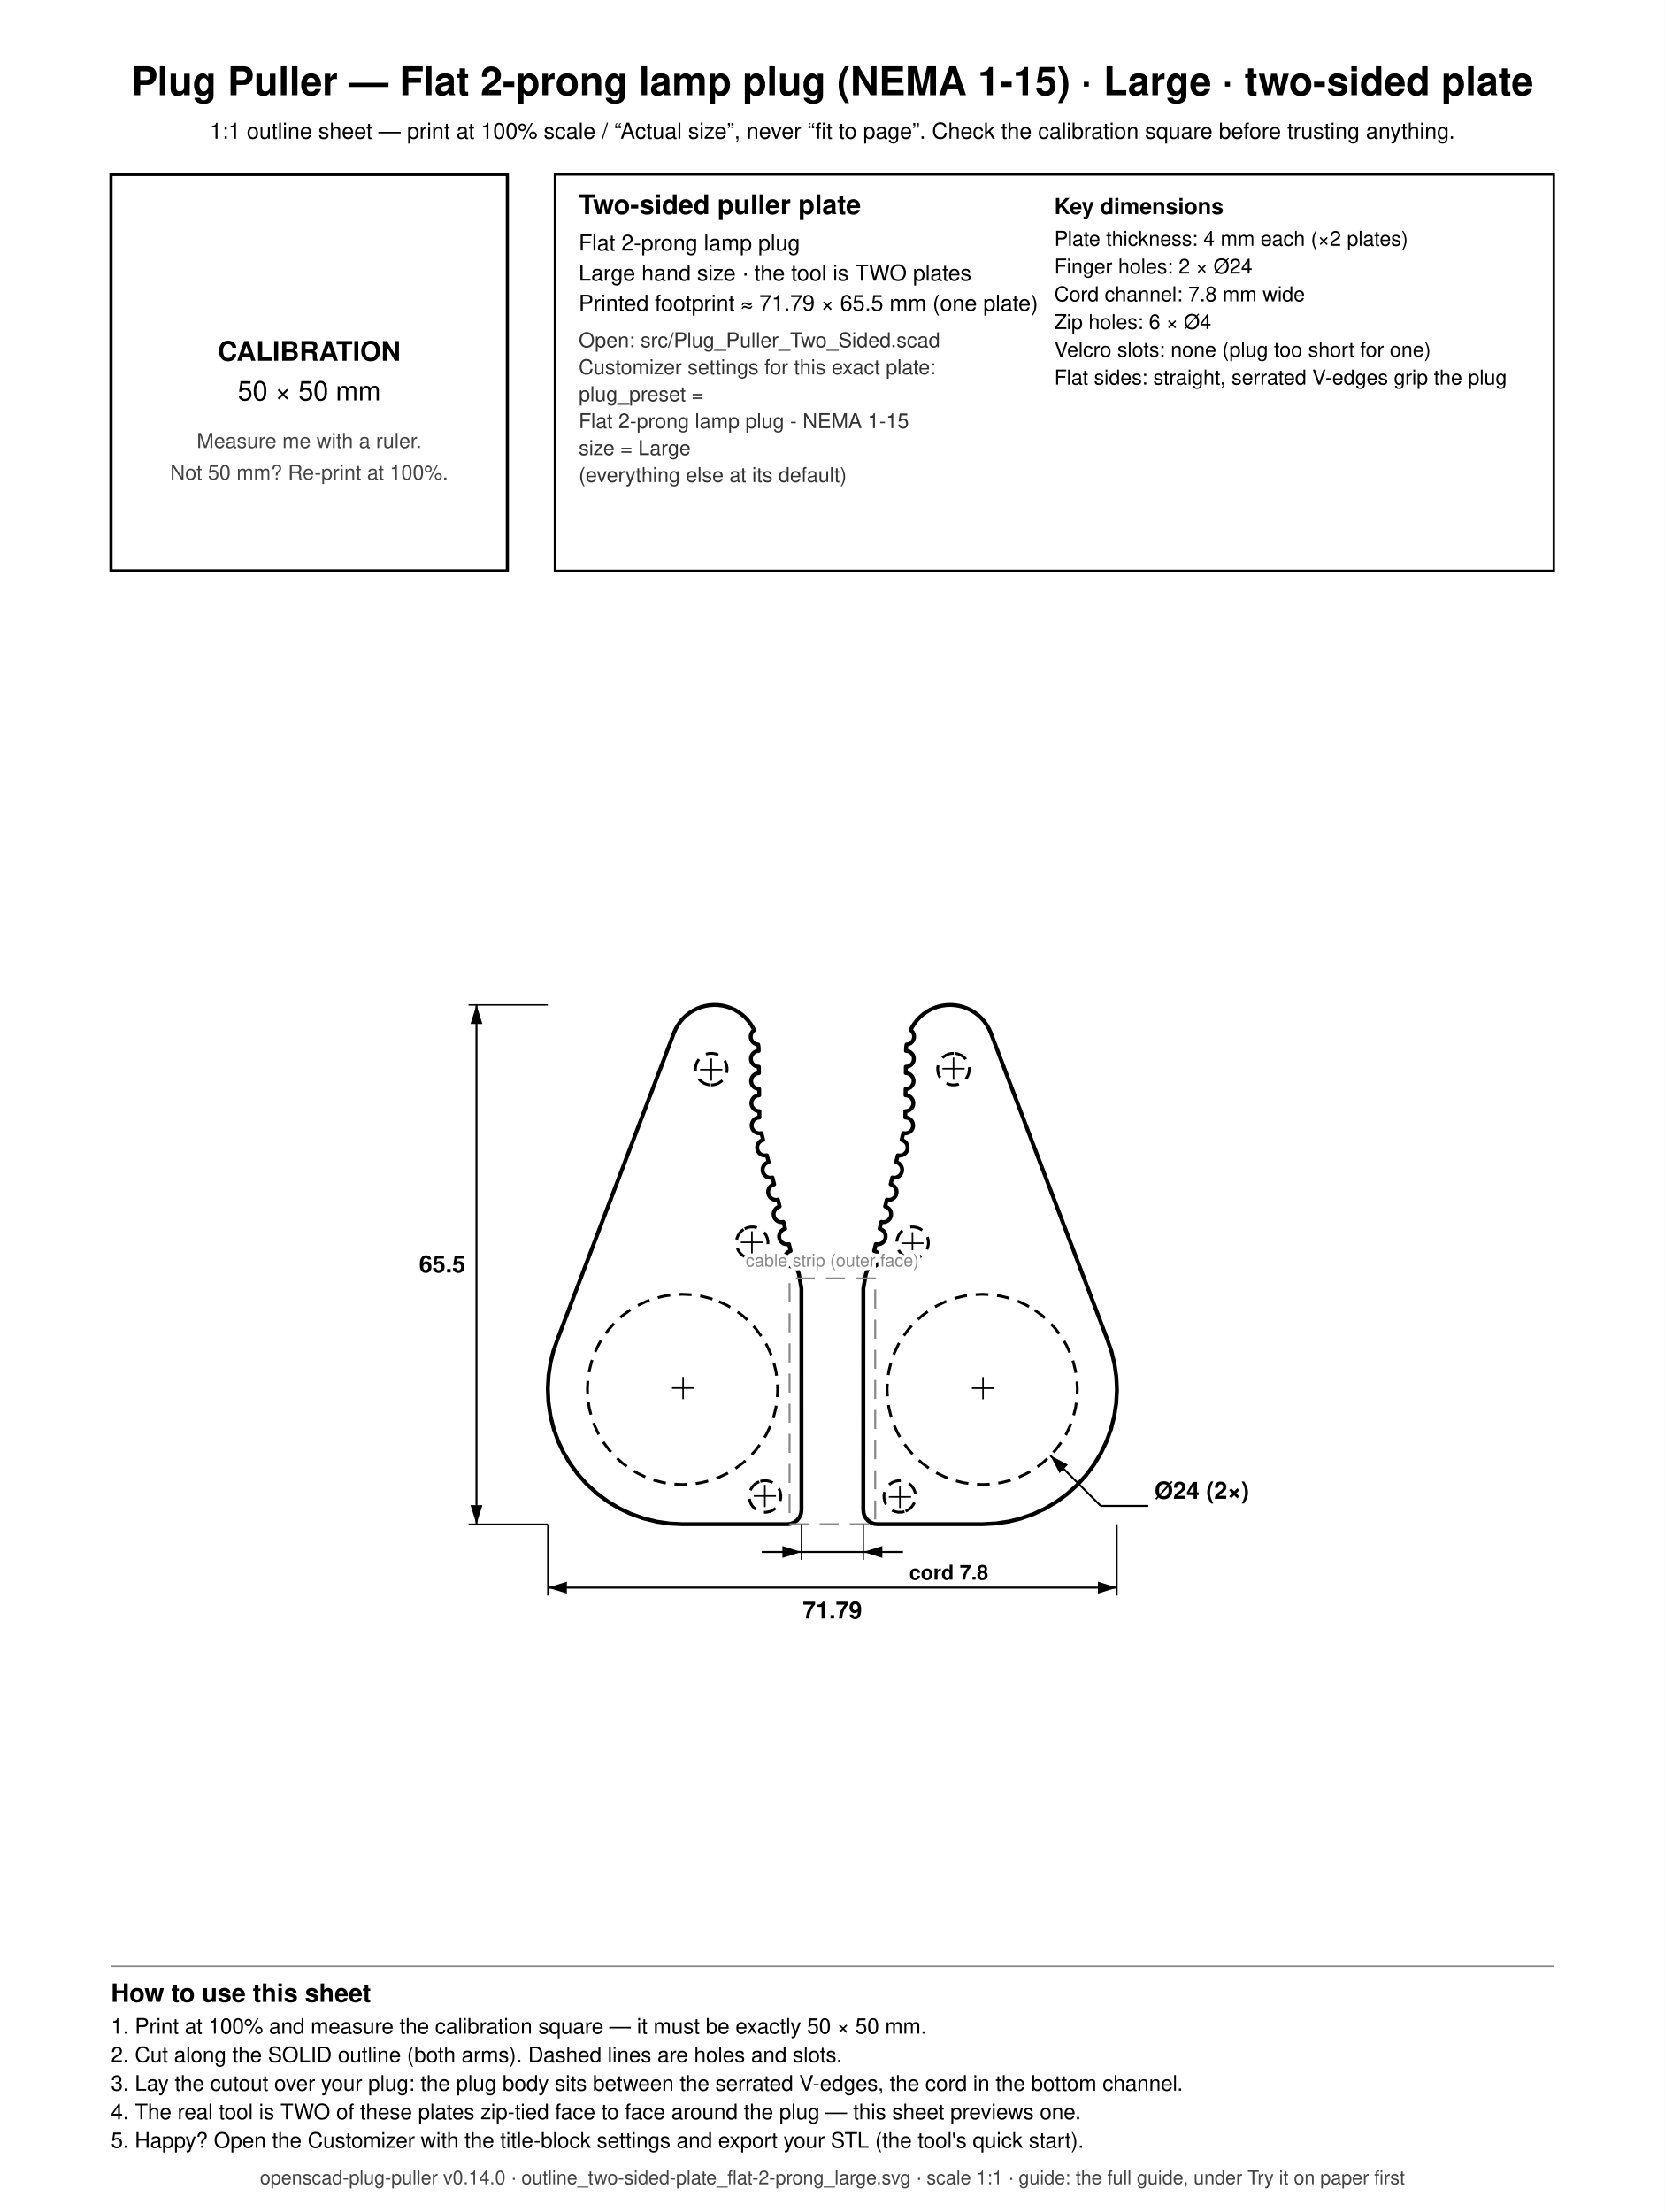
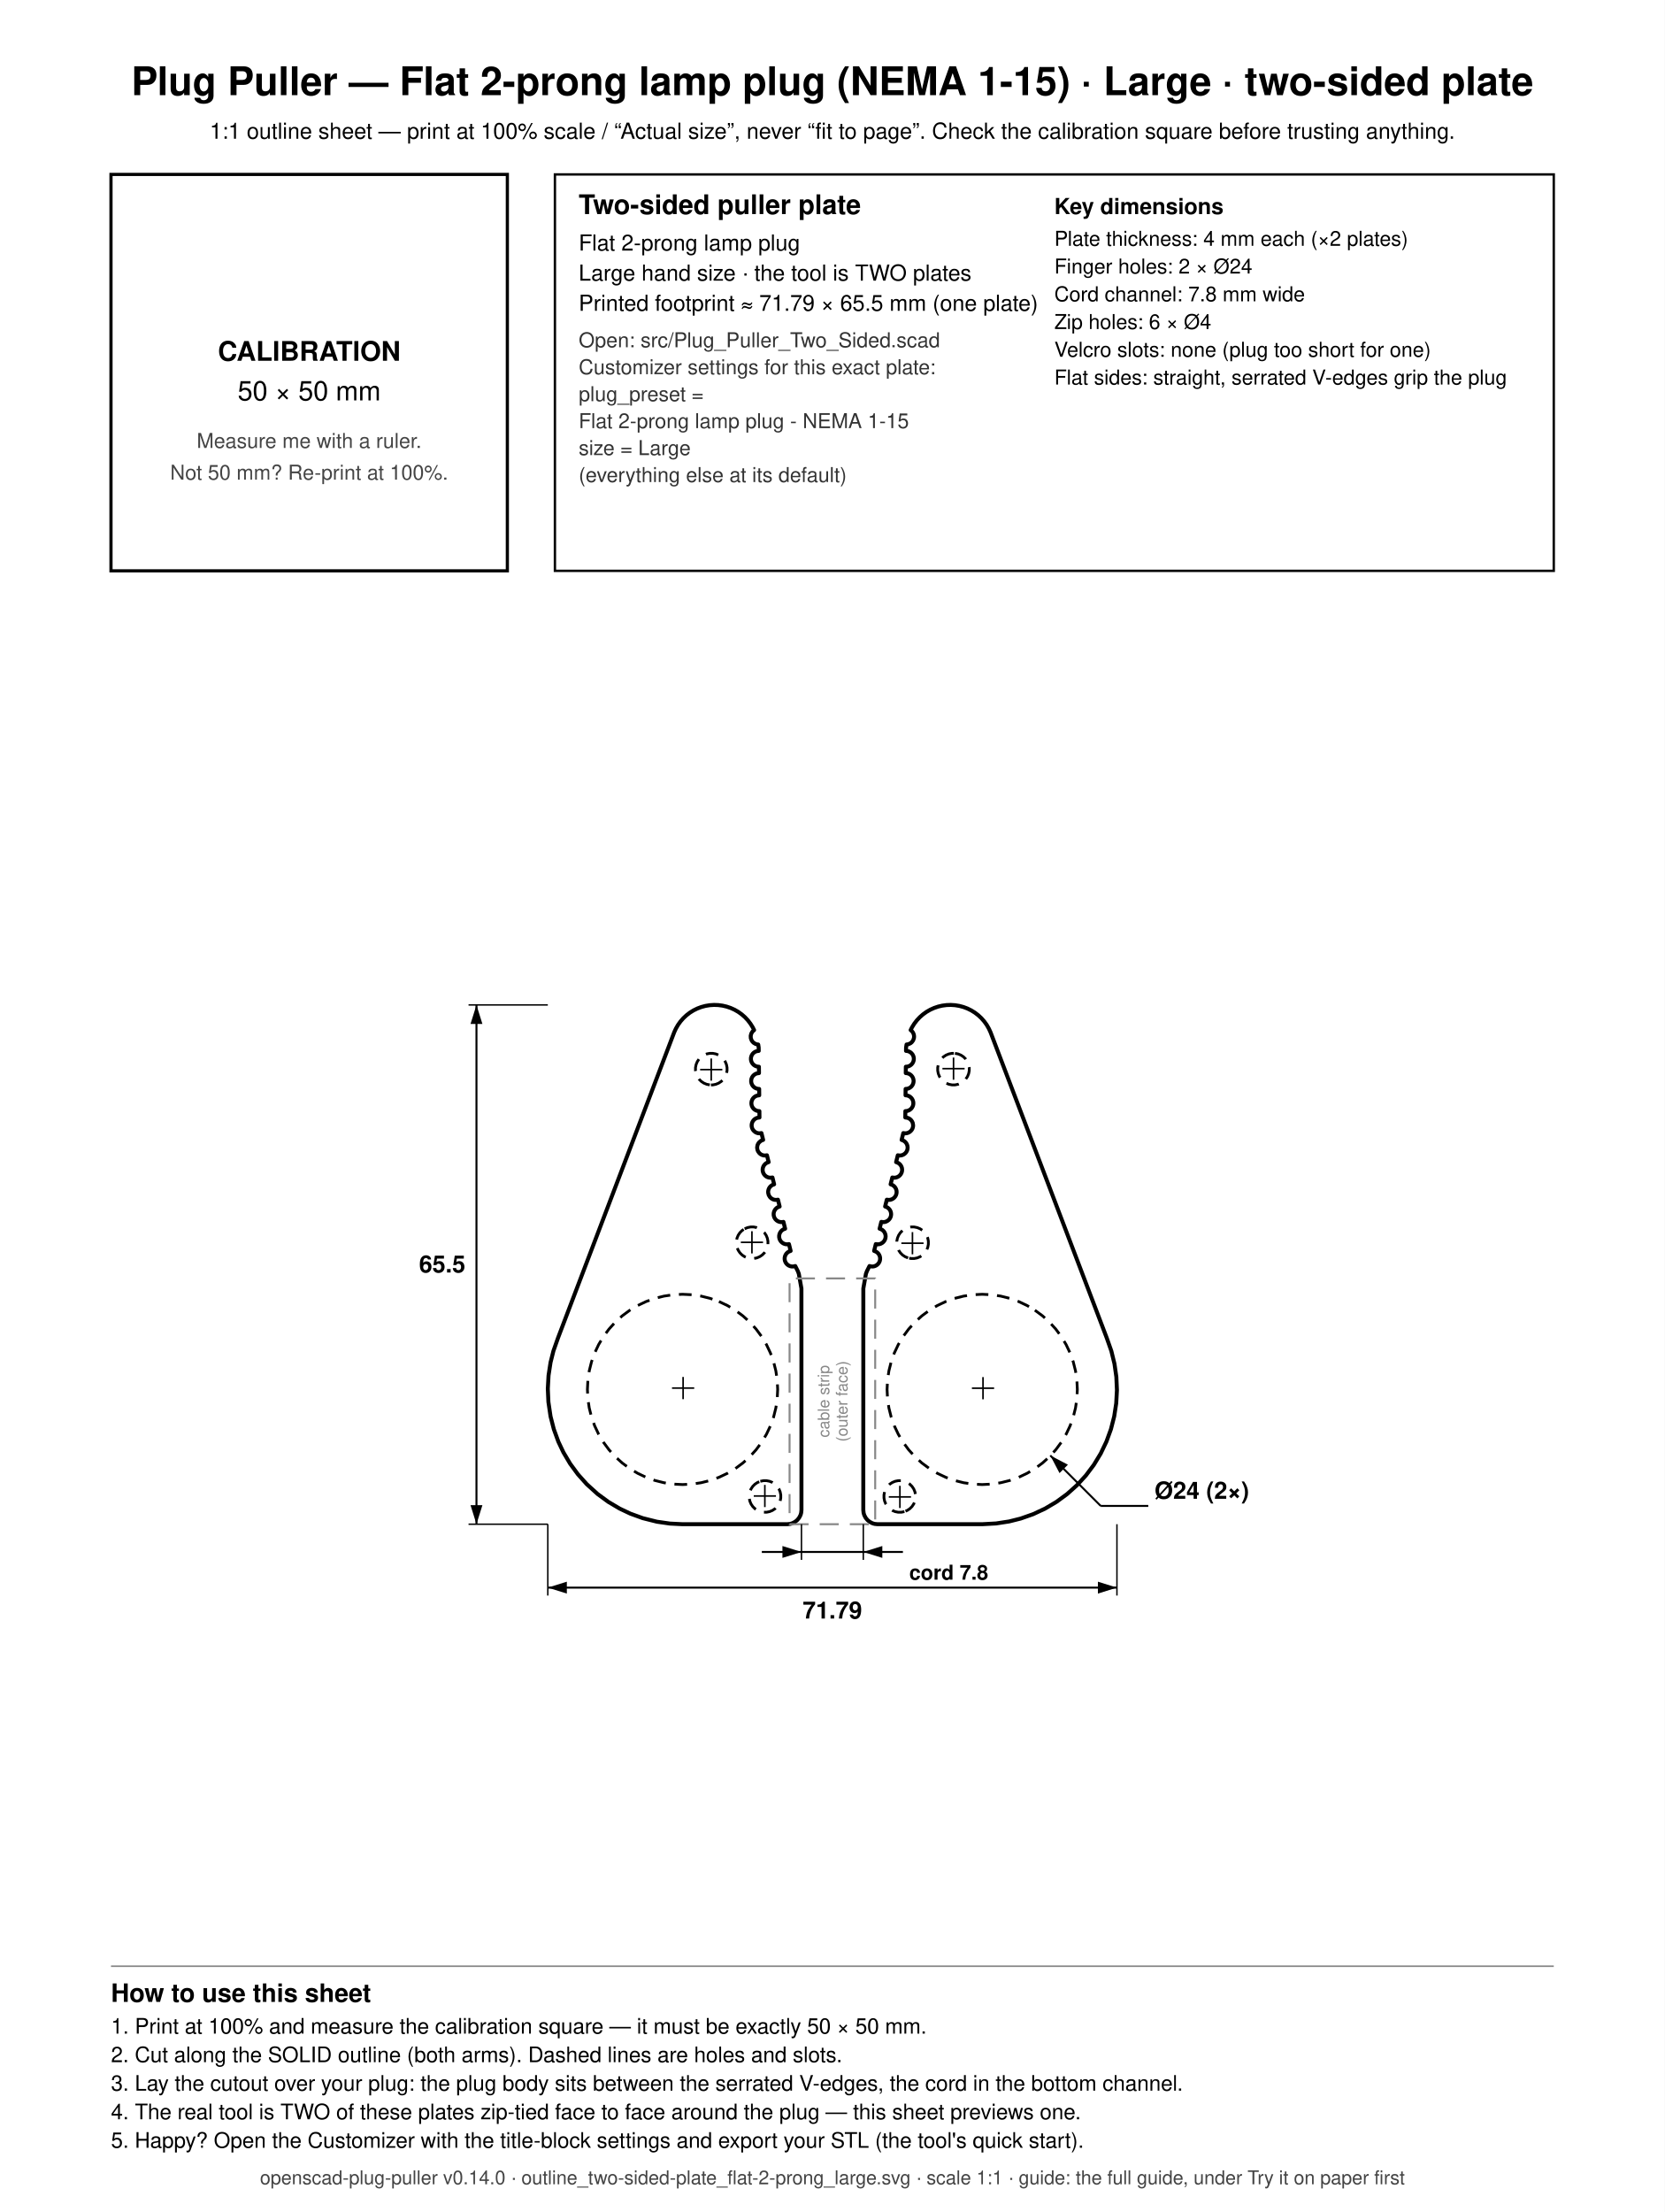
<svg xmlns="http://www.w3.org/2000/svg" width="210mm" height="279mm" viewBox="0 0 210 279">
  <rect x="0" y="0" width="210" height="279" fill="white" />
  <text x="105.000" y="12.000" font-family="Helvetica, Arial, sans-serif" font-size="5" font-weight="bold" text-anchor="middle" fill="black">Plug Puller — Flat 2-prong lamp plug (NEMA 1-15) · Large · two-sided plate</text>
  <text x="105.000" y="17.500" font-family="Helvetica, Arial, sans-serif" font-size="2.8" font-weight="normal" text-anchor="middle" fill="black">1:1 outline sheet — print at 100% scale / “Actual size”, never “fit to page”. Check the calibration square before trusting anything.</text>
  <rect x="14" y="22" width="50" height="50" fill="none" stroke="black" stroke-width="0.4" />
  <text x="39.000" y="45.500" font-family="Helvetica, Arial, sans-serif" font-size="3.4" font-weight="bold" text-anchor="middle" fill="black">CALIBRATION</text>
  <text x="39.000" y="50.500" font-family="Helvetica, Arial, sans-serif" font-size="3.4" font-weight="normal" text-anchor="middle" fill="black">50 × 50 mm</text>
  <text x="39.000" y="56.500" font-family="Helvetica, Arial, sans-serif" font-size="2.6" font-weight="normal" text-anchor="middle" fill="#444444">Measure me with a ruler.</text>
  <text x="39.000" y="60.500" font-family="Helvetica, Arial, sans-serif" font-size="2.6" font-weight="normal" text-anchor="middle" fill="#444444">Not 50 mm? Re-print at 100%.</text>
  <rect x="70" y="22" width="126" height="50" fill="none" stroke="black" stroke-width="0.3" />
  <text x="73.000" y="27.000" font-family="Helvetica, Arial, sans-serif" font-size="3.4" font-weight="bold" text-anchor="start" fill="black">Two-sided puller plate</text>
  <text x="73.000" y="31.600" font-family="Helvetica, Arial, sans-serif" font-size="2.8" font-weight="normal" text-anchor="start" fill="black">Flat 2-prong lamp plug</text>
  <text x="73.000" y="35.400" font-family="Helvetica, Arial, sans-serif" font-size="2.8" font-weight="normal" text-anchor="start" fill="black">Large hand size · the tool is TWO plates</text>
  <text x="73.000" y="39.200" font-family="Helvetica, Arial, sans-serif" font-size="2.8" font-weight="normal" text-anchor="start" fill="black">Printed footprint ≈ 71.79 × 65.5 mm (one plate)</text>
  <text x="73.000" y="43.800" font-family="Helvetica, Arial, sans-serif" font-size="2.6" font-weight="normal" text-anchor="start" fill="#333333">Open: src/Plug_Puller_Two_Sided.scad</text>
  <text x="73.000" y="47.200" font-family="Helvetica, Arial, sans-serif" font-size="2.6" font-weight="normal" text-anchor="start" fill="#333333">Customizer settings for this exact plate:</text>
  <text x="73.000" y="50.600" font-family="Helvetica, Arial, sans-serif" font-size="2.6" font-weight="normal" text-anchor="start" fill="#333333">  plug_preset =</text>
  <text x="73.000" y="54.000" font-family="Helvetica, Arial, sans-serif" font-size="2.6" font-weight="normal" text-anchor="start" fill="#333333">      Flat 2-prong lamp plug - NEMA 1-15</text>
  <text x="73.000" y="57.400" font-family="Helvetica, Arial, sans-serif" font-size="2.6" font-weight="normal" text-anchor="start" fill="#333333">  size = Large</text>
  <text x="73.000" y="60.800" font-family="Helvetica, Arial, sans-serif" font-size="2.6" font-weight="normal" text-anchor="start" fill="#333333">  (everything else at its default)</text>
  <text x="133.000" y="27.000" font-family="Helvetica, Arial, sans-serif" font-size="2.8" font-weight="bold" text-anchor="start" fill="black">Key dimensions</text>
  <text x="133.000" y="31.000" font-family="Helvetica, Arial, sans-serif" font-size="2.6" font-weight="normal" text-anchor="start" fill="black">Plate thickness: 4 mm each (×2 plates)</text>
  <text x="133.000" y="34.500" font-family="Helvetica, Arial, sans-serif" font-size="2.6" font-weight="normal" text-anchor="start" fill="black">Finger holes: 2 × Ø24</text>
  <text x="133.000" y="38.000" font-family="Helvetica, Arial, sans-serif" font-size="2.6" font-weight="normal" text-anchor="start" fill="black">Cord channel: 7.8 mm wide</text>
  <text x="133.000" y="41.500" font-family="Helvetica, Arial, sans-serif" font-size="2.6" font-weight="normal" text-anchor="start" fill="black">Zip holes: 6 × Ø4</text>
  <text x="133.000" y="45.000" font-family="Helvetica, Arial, sans-serif" font-size="2.6" font-weight="normal" text-anchor="start" fill="black">Velcro slots: none (plug too short for one)</text>
  <text x="133.000" y="48.500" font-family="Helvetica, Arial, sans-serif" font-size="2.6" font-weight="normal" text-anchor="start" fill="black">Flat sides: straight, serrated V-edges grip the plug</text>
  <line x1="14.000" y1="248.000" x2="196.000" y2="248.000" stroke="#888888" stroke-width="0.2" />
  <text x="14.000" y="252.500" font-family="Helvetica, Arial, sans-serif" font-size="3.2" font-weight="bold" text-anchor="start" fill="black">How to use this sheet</text>
  <text x="14.000" y="256.500" font-family="Helvetica, Arial, sans-serif" font-size="2.7" font-weight="normal" text-anchor="start" fill="black">1. Print at 100% and measure the calibration square — it must be exactly 50 × 50 mm.</text>
  <text x="14.000" y="260.100" font-family="Helvetica, Arial, sans-serif" font-size="2.7" font-weight="normal" text-anchor="start" fill="black">2. Cut along the SOLID outline (both arms). Dashed lines are holes and slots.</text>
  <text x="14.000" y="263.700" font-family="Helvetica, Arial, sans-serif" font-size="2.7" font-weight="normal" text-anchor="start" fill="black">3. Lay the cutout over your plug: the plug body sits between the serrated V-edges, the cord in the bottom channel.</text>
  <text x="14.000" y="267.300" font-family="Helvetica, Arial, sans-serif" font-size="2.7" font-weight="normal" text-anchor="start" fill="black">4. The real tool is TWO of these plates zip-tied face to face around the plug — this sheet previews one.</text>
  <text x="14.000" y="270.900" font-family="Helvetica, Arial, sans-serif" font-size="2.7" font-weight="normal" text-anchor="start" fill="black">5. Happy? Open the Customizer with the title-block settings and export your STL (the tool's quick start).</text>
  <text x="105.000" y="275.500" font-family="Helvetica, Arial, sans-serif" font-size="2.4" font-weight="normal" text-anchor="middle" fill="#444444">openscad-plug-puller v0.14.0 · outline_two-sided-plate_flat-2-prong_large.svg · scale 1:1 · guide: the full guide, under Try it on paper first</text>
  <path d="M 114.236 137.347 L 114.442 137.329 L 114.629 137.272 L 114.802 137.179 L 114.954 137.055 L 115.078 136.903 L 115.170 136.731 L 115.227 136.543 L 115.247 136.348 L 115.227 136.153 L 115.170 135.965 L 115.078 135.792 L 114.954 135.641 L 114.802 135.516 L 114.629 135.424 L 114.442 135.367 L 114.257 135.348 L 114.266 134.547 L 114.472 134.529 L 114.659 134.472 L 114.832 134.379 L 114.984 134.255 L 115.108 134.103 L 115.201 133.931 L 115.258 133.743 L 115.277 133.548 L 115.258 133.353 L 115.201 133.165 L 115.108 132.992 L 114.984 132.841 L 114.832 132.716 L 114.659 132.624 L 114.472 132.567 L 114.288 132.548 L 114.296 132.124 L 114.354 131.745 L 114.597 131.705 L 114.862 131.579 L 115.014 131.455 L 115.189 131.219 L 115.288 130.943 L 115.307 130.748 L 115.288 130.553 L 115.231 130.365 L 115.138 130.192 L 115.014 130.041 L 114.872 129.924 L 115.045 129.579 L 115.330 129.121 L 115.658 128.693 L 116.026 128.299 L 116.432 127.944 L 116.870 127.629 L 117.337 127.359 L 117.829 127.137 L 118.339 126.963 L 118.864 126.841 L 119.399 126.770 L 119.938 126.752 L 120.477 126.787 L 121.009 126.875 L 121.530 127.014 L 122.035 127.204 L 122.519 127.443 L 122.977 127.727 L 123.405 128.056 L 123.798 128.424 L 124.154 128.830 L 124.469 129.268 L 124.738 129.735 L 124.956 130.209 L 139.600 168.726 L 140.189 170.399 L 140.586 172.019 L 140.822 173.670 L 140.896 175.336 L 140.805 177.002 L 140.552 178.650 L 140.138 180.266 L 139.568 181.833 L 138.847 183.337 L 137.982 184.764 L 136.982 186.098 L 135.855 187.328 L 134.614 188.442 L 133.269 189.428 L 131.834 190.278 L 130.322 190.984 L 128.749 191.537 L 127.302 191.900 L 125.654 192.153 L 123.944 192.246 L 110.700 192.248 L 110.349 192.213 L 110.177 192.170 L 110.011 192.111 L 109.700 191.944 L 109.427 191.721 L 109.203 191.448 L 109.037 191.137 L 108.978 190.970 L 108.935 190.799 L 108.900 190.448 L 108.905 162.516 L 109.234 160.657 L 109.360 160.327 L 109.681 159.686 L 109.926 159.743 L 110.122 159.743 L 110.314 159.705 L 110.495 159.630 L 110.658 159.521 L 110.797 159.382 L 110.906 159.219 L 110.981 159.038 L 111.019 158.846 L 111.019 158.650 L 110.981 158.458 L 110.906 158.276 L 110.797 158.113 L 110.658 157.975 L 110.495 157.866 L 110.264 157.778 L 110.477 156.917 L 110.718 156.948 L 110.913 156.929 L 111.100 156.872 L 111.273 156.779 L 111.425 156.655 L 111.549 156.503 L 111.641 156.331 L 111.698 156.143 L 111.718 155.948 L 111.698 155.753 L 111.641 155.565 L 111.549 155.392 L 111.425 155.241 L 111.273 155.116 L 111.100 155.024 L 110.958 154.978 L 111.171 154.117 L 111.411 154.148 L 111.606 154.129 L 111.794 154.072 L 111.967 153.979 L 112.118 153.855 L 112.243 153.703 L 112.335 153.531 L 112.392 153.343 L 112.411 153.148 L 112.392 152.953 L 112.335 152.765 L 112.243 152.592 L 112.118 152.441 L 111.967 152.316 L 111.794 152.224 L 111.652 152.178 L 111.865 151.317 L 112.105 151.348 L 112.300 151.329 L 112.488 151.272 L 112.661 151.179 L 112.812 151.055 L 112.937 150.903 L 113.029 150.731 L 113.086 150.543 L 113.105 150.348 L 113.086 150.153 L 113.029 149.965 L 112.937 149.792 L 112.812 149.641 L 112.661 149.516 L 112.488 149.424 L 112.345 149.378 L 112.559 148.517 L 112.799 148.548 L 112.994 148.529 L 113.182 148.472 L 113.354 148.379 L 113.506 148.255 L 113.630 148.103 L 113.723 147.931 L 113.780 147.743 L 113.799 147.548 L 113.780 147.353 L 113.723 147.165 L 113.630 146.992 L 113.506 146.841 L 113.354 146.716 L 113.182 146.624 L 113.039 146.578 L 113.252 145.717 L 113.493 145.748 L 113.688 145.729 L 113.875 145.672 L 114.048 145.579 L 114.200 145.455 L 114.324 145.303 L 114.416 145.131 L 114.473 144.943 L 114.493 144.748 L 114.473 144.553 L 114.416 144.365 L 114.324 144.192 L 114.200 144.041 L 114.048 143.916 L 113.875 143.824 L 113.733 143.778 L 113.946 142.917 L 114.186 142.948 L 114.381 142.929 L 114.569 142.872 L 114.742 142.779 L 114.893 142.655 L 115.018 142.503 L 115.110 142.331 L 115.167 142.143 L 115.186 141.948 L 115.143 141.658 L 115.068 141.476 L 114.959 141.313 L 114.821 141.175 L 114.658 141.066 L 114.477 140.991 L 114.197 140.948 L 114.206 140.147 L 114.412 140.129 L 114.599 140.072 L 114.772 139.979 L 114.924 139.855 L 115.048 139.703 L 115.140 139.531 L 115.197 139.343 L 115.216 139.148 L 115.197 138.953 L 115.140 138.765 L 115.048 138.592 L 114.924 138.441 L 114.772 138.316 L 114.599 138.224 L 114.412 138.167 L 114.227 138.148 L 114.236 137.347 Z" fill="none" stroke="black" stroke-width="0.5" stroke-linejoin="round" />
  <path d="M 120.464 132.857 L 120.857 132.934 L 121.219 133.084 L 121.545 133.302 L 121.822 133.579 L 122.040 133.905 L 122.190 134.267 L 122.267 134.652 L 122.267 135.044 L 122.190 135.428 L 122.040 135.790 L 121.822 136.116 L 121.545 136.394 L 121.219 136.611 L 120.857 136.761 L 120.473 136.838 L 120.080 136.838 L 119.696 136.761 L 119.334 136.611 L 119.008 136.394 L 118.731 136.116 L 118.513 135.790 L 118.363 135.428 L 118.286 135.044 L 118.286 134.652 L 118.363 134.267 L 118.513 133.905 L 118.731 133.579 L 119.008 133.302 L 119.334 133.084 L 119.696 132.934 L 120.080 132.858 L 120.464 132.857 Z" fill="none" stroke="black" stroke-width="0.35" stroke-linejoin="round" stroke-dasharray="1.6,1.1" />
  <path d="M 114.089 190.659 L 113.696 190.738 L 113.304 190.738 L 112.920 190.661 L 112.557 190.511 L 112.231 190.294 L 111.954 190.016 L 111.736 189.690 L 111.586 189.328 L 111.510 188.944 L 111.510 188.552 L 111.586 188.167 L 111.736 187.805 L 111.954 187.479 L 112.231 187.202 L 112.557 186.984 L 112.920 186.834 L 113.304 186.758 L 113.696 186.758 L 114.080 186.834 L 114.443 186.984 L 114.769 187.202 L 115.046 187.479 L 115.264 187.805 L 115.414 188.167 L 115.490 188.552 L 115.490 188.944 L 115.414 189.328 L 115.264 189.690 L 115.046 190.016 L 114.769 190.294 L 114.443 190.511 L 114.089 190.659 Z" fill="none" stroke="black" stroke-width="0.35" stroke-linejoin="round" stroke-dasharray="1.6,1.1" />
  <path d="M 130.546 165.258 L 131.510 165.969 L 132.383 166.760 L 133.174 167.632 L 133.875 168.578 L 134.481 169.588 L 134.985 170.652 L 135.382 171.761 L 135.669 172.903 L 135.842 174.068 L 135.900 175.244 L 135.842 176.420 L 135.670 177.585 L 135.384 178.728 L 134.988 179.837 L 134.485 180.901 L 133.880 181.912 L 133.178 182.858 L 132.388 183.730 L 131.515 184.521 L 130.570 185.223 L 129.560 185.829 L 128.496 186.333 L 127.387 186.730 L 126.245 187.016 L 125.080 187.190 L 123.904 187.248 L 122.727 187.190 L 121.563 187.018 L 120.420 186.732 L 119.311 186.336 L 118.247 185.832 L 117.236 185.227 L 116.290 184.526 L 115.417 183.736 L 114.626 182.863 L 113.925 181.918 L 113.319 180.908 L 112.815 179.843 L 112.418 178.735 L 112.131 177.592 L 111.958 176.428 L 111.900 175.252 L 111.958 174.075 L 112.130 172.910 L 112.416 171.768 L 112.812 170.659 L 113.315 169.594 L 113.920 168.584 L 114.622 167.638 L 115.412 166.765 L 116.285 165.974 L 117.230 165.272 L 118.240 164.667 L 119.304 164.163 L 120.413 163.766 L 121.555 163.479 L 122.720 163.306 L 123.896 163.248 L 125.073 163.305 L 126.237 163.478 L 127.380 163.764 L 128.489 164.160 L 129.553 164.663 L 130.546 165.258 Z" fill="none" stroke="black" stroke-width="0.35" stroke-linejoin="round" stroke-dasharray="1.6,1.1" />
  <path d="M 114.547 158.664 L 114.177 158.511 L 113.851 158.294 L 113.574 158.016 L 113.356 157.690 L 113.206 157.328 L 113.129 156.944 L 113.129 156.552 L 113.206 156.167 L 113.356 155.805 L 113.574 155.479 L 113.851 155.202 L 114.177 154.984 L 114.539 154.834 L 114.923 154.758 L 115.315 154.758 L 115.700 154.834 L 116.062 154.984 L 116.388 155.202 L 116.665 155.479 L 116.883 155.805 L 117.033 156.167 L 117.109 156.552 L 117.109 156.944 L 117.033 157.328 L 116.883 157.690 L 116.665 158.016 L 116.388 158.294 L 116.062 158.511 L 115.700 158.661 L 115.315 158.738 L 114.923 158.738 L 114.547 158.664 Z" fill="none" stroke="black" stroke-width="0.35" stroke-linejoin="round" stroke-dasharray="1.6,1.1" />
  <path d="M 95.953 145.580 L 96.125 145.672 L 96.312 145.729 L 96.507 145.748 L 96.748 145.717 L 96.961 146.578 L 96.818 146.624 L 96.646 146.716 L 96.494 146.841 L 96.370 146.992 L 96.277 147.165 L 96.220 147.353 L 96.201 147.548 L 96.220 147.743 L 96.277 147.931 L 96.370 148.103 L 96.494 148.255 L 96.646 148.379 L 96.818 148.472 L 97.006 148.529 L 97.201 148.548 L 97.441 148.517 L 97.655 149.378 L 97.424 149.466 L 97.261 149.575 L 97.122 149.713 L 97.013 149.876 L 96.938 150.058 L 96.900 150.250 L 96.900 150.446 L 96.971 150.731 L 97.122 150.982 L 97.261 151.121 L 97.424 151.230 L 97.605 151.305 L 97.797 151.343 L 97.993 151.343 L 98.135 151.317 L 98.348 152.178 L 98.117 152.266 L 97.954 152.375 L 97.816 152.513 L 97.707 152.676 L 97.632 152.858 L 97.593 153.050 L 97.593 153.246 L 97.632 153.438 L 97.707 153.619 L 97.816 153.782 L 97.954 153.921 L 98.117 154.030 L 98.298 154.105 L 98.491 154.143 L 98.687 154.143 L 98.829 154.117 L 99.042 154.978 L 98.811 155.066 L 98.648 155.175 L 98.509 155.313 L 98.400 155.476 L 98.325 155.658 L 98.287 155.850 L 98.287 156.046 L 98.325 156.238 L 98.400 156.419 L 98.509 156.582 L 98.648 156.721 L 98.811 156.830 L 98.992 156.905 L 99.184 156.943 L 99.380 156.943 L 99.523 156.917 L 99.736 157.778 L 99.505 157.866 L 99.342 157.975 L 99.203 158.113 L 99.094 158.276 L 99.019 158.458 L 98.981 158.650 L 98.981 158.846 L 99.019 159.038 L 99.094 159.219 L 99.203 159.382 L 99.342 159.521 L 99.505 159.630 L 99.686 159.705 L 99.878 159.743 L 100.074 159.743 L 100.319 159.686 L 100.640 160.327 L 100.766 160.657 L 101.095 162.516 L 101.100 190.448 L 101.065 190.799 L 101.022 190.970 L 100.963 191.137 L 100.797 191.448 L 100.573 191.721 L 100.300 191.944 L 99.989 192.111 L 99.823 192.170 L 99.651 192.213 L 99.300 192.248 L 86.056 192.246 L 84.522 192.170 L 82.871 191.934 L 81.082 191.486 L 79.514 190.916 L 78.166 190.278 L 76.731 189.428 L 75.386 188.442 L 74.020 187.203 L 72.906 185.961 L 71.920 184.617 L 71.070 183.182 L 70.432 181.833 L 69.862 180.266 L 69.448 178.650 L 69.178 176.826 L 69.104 175.160 L 69.195 173.494 L 69.448 171.846 L 69.811 170.399 L 70.388 168.759 L 85.044 130.209 L 85.262 129.735 L 85.531 129.268 L 85.846 128.830 L 86.202 128.424 L 86.595 128.056 L 87.023 127.727 L 87.481 127.443 L 87.965 127.204 L 88.470 127.014 L 88.991 126.875 L 89.523 126.787 L 90.062 126.752 L 90.601 126.770 L 91.136 126.841 L 91.661 126.963 L 92.171 127.137 L 92.663 127.359 L 93.130 127.629 L 93.568 127.944 L 93.974 128.299 L 94.342 128.693 L 94.670 129.121 L 94.955 129.579 L 95.128 129.924 L 94.920 130.113 L 94.769 130.365 L 94.698 130.650 L 94.712 130.943 L 94.811 131.219 L 94.920 131.382 L 95.059 131.521 L 95.310 131.672 L 95.498 131.729 L 95.646 131.745 L 95.704 132.124 L 95.712 132.548 L 95.433 132.591 L 95.252 132.666 L 95.089 132.775 L 94.950 132.913 L 94.841 133.076 L 94.766 133.258 L 94.728 133.450 L 94.728 133.646 L 94.766 133.838 L 94.841 134.019 L 94.950 134.182 L 95.089 134.321 L 95.252 134.430 L 95.433 134.505 L 95.625 134.543 L 95.734 134.547 L 95.743 135.348 L 95.463 135.391 L 95.282 135.466 L 95.119 135.575 L 94.980 135.713 L 94.871 135.876 L 94.796 136.058 L 94.758 136.250 L 94.758 136.446 L 94.796 136.638 L 94.871 136.819 L 94.980 136.982 L 95.119 137.121 L 95.282 137.230 L 95.463 137.305 L 95.655 137.343 L 95.764 137.347 L 95.773 138.148 L 95.493 138.191 L 95.312 138.266 L 95.149 138.375 L 95.011 138.513 L 94.902 138.676 L 94.827 138.858 L 94.788 139.050 L 94.788 139.246 L 94.827 139.438 L 94.902 139.619 L 95.011 139.782 L 95.149 139.921 L 95.312 140.030 L 95.493 140.105 L 95.686 140.143 L 95.794 140.147 L 95.803 140.948 L 95.523 140.991 L 95.342 141.066 L 95.179 141.175 L 95.041 141.313 L 94.932 141.476 L 94.857 141.658 L 94.819 141.850 L 94.819 142.046 L 94.857 142.238 L 94.932 142.419 L 95.041 142.582 L 95.258 142.779 L 95.431 142.872 L 95.619 142.929 L 95.814 142.948 L 96.054 142.917 L 96.267 143.778 L 96.125 143.824 L 95.952 143.916 L 95.734 144.113 L 95.626 144.276 L 95.550 144.458 L 95.507 144.748 L 95.550 145.038 L 95.626 145.219 L 95.800 145.455 L 95.953 145.580 Z" fill="none" stroke="black" stroke-width="0.5" stroke-linejoin="round" />
  <path d="M 95.911 186.837 L 96.304 186.758 L 96.696 186.758 L 97.080 186.834 L 97.443 186.984 L 97.769 187.202 L 98.046 187.479 L 98.264 187.805 L 98.414 188.167 L 98.490 188.552 L 98.490 188.944 L 98.414 189.328 L 98.264 189.690 L 98.046 190.016 L 97.769 190.294 L 97.443 190.511 L 97.080 190.661 L 96.696 190.738 L 96.304 190.738 L 95.920 190.661 L 95.557 190.511 L 95.231 190.294 L 94.954 190.016 L 94.736 189.690 L 94.586 189.328 L 94.510 188.944 L 94.510 188.552 L 94.586 188.167 L 94.736 187.805 L 94.954 187.479 L 95.231 187.202 L 95.557 186.984 L 95.911 186.837 Z" fill="none" stroke="black" stroke-width="0.35" stroke-linejoin="round" stroke-dasharray="1.6,1.1" />
  <path d="M 89.536 136.838 L 89.143 136.761 L 88.781 136.611 L 88.455 136.394 L 88.178 136.116 L 87.960 135.790 L 87.810 135.428 L 87.733 135.044 L 87.733 134.652 L 87.810 134.267 L 87.960 133.905 L 88.178 133.579 L 88.455 133.302 L 88.781 133.084 L 89.143 132.934 L 89.527 132.858 L 89.920 132.858 L 90.304 132.934 L 90.666 133.084 L 90.992 133.302 L 91.269 133.579 L 91.487 133.905 L 91.637 134.267 L 91.714 134.652 L 91.714 135.044 L 91.637 135.428 L 91.487 135.790 L 91.269 136.116 L 90.992 136.394 L 90.666 136.611 L 90.304 136.761 L 89.920 136.838 L 89.536 136.838 Z" fill="none" stroke="black" stroke-width="0.35" stroke-linejoin="round" stroke-dasharray="1.6,1.1" />
  <path d="M 93.931 154.989 L 94.300 154.834 L 94.685 154.758 L 95.077 154.758 L 95.461 154.834 L 95.823 154.984 L 96.149 155.202 L 96.426 155.479 L 96.644 155.805 L 96.794 156.167 L 96.871 156.552 L 96.871 156.944 L 96.794 157.328 L 96.644 157.690 L 96.426 158.016 L 96.149 158.294 L 95.823 158.511 L 95.461 158.661 L 95.077 158.738 L 94.685 158.738 L 94.300 158.661 L 93.938 158.511 L 93.612 158.294 L 93.335 158.016 L 93.117 157.690 L 92.967 157.328 L 92.891 156.944 L 92.891 156.552 L 92.967 156.167 L 93.117 155.805 L 93.335 155.479 L 93.612 155.202 L 93.931 154.989 Z" fill="none" stroke="black" stroke-width="0.35" stroke-linejoin="round" stroke-dasharray="1.6,1.1" />
  <path d="M 90.689 164.160 L 91.753 164.663 L 92.764 165.268 L 93.710 165.970 L 94.583 166.760 L 95.374 167.632 L 96.075 168.578 L 96.681 169.588 L 97.185 170.652 L 97.582 171.761 L 97.869 172.903 L 98.042 174.068 L 98.100 175.244 L 98.042 176.420 L 97.870 177.585 L 97.584 178.728 L 97.188 179.837 L 96.685 180.901 L 96.080 181.912 L 95.378 182.858 L 94.588 183.730 L 93.715 184.521 L 92.770 185.223 L 91.760 185.829 L 90.696 186.333 L 89.587 186.730 L 88.445 187.016 L 87.280 187.190 L 86.104 187.248 L 84.927 187.190 L 83.763 187.018 L 82.620 186.732 L 81.511 186.336 L 80.447 185.832 L 79.436 185.227 L 78.490 184.526 L 77.617 183.736 L 76.826 182.863 L 76.125 181.918 L 75.519 180.908 L 75.015 179.843 L 74.618 178.735 L 74.331 177.592 L 74.158 176.428 L 74.100 175.252 L 74.158 174.075 L 74.330 172.910 L 74.616 171.768 L 75.012 170.659 L 75.515 169.594 L 76.120 168.584 L 76.822 167.638 L 77.612 166.765 L 78.485 165.974 L 79.430 165.272 L 80.440 164.667 L 81.504 164.163 L 82.613 163.766 L 83.755 163.479 L 84.920 163.306 L 86.096 163.248 L 87.273 163.305 L 88.437 163.478 L 89.580 163.764 L 90.689 164.160 Z" fill="none" stroke="black" stroke-width="0.35" stroke-linejoin="round" stroke-dasharray="1.6,1.1" />
  <line x1="118.882" y1="134.788" x2="121.682" y2="134.788" stroke="black" stroke-width="0.2" />
  <line x1="120.282" y1="133.388" x2="120.282" y2="136.188" stroke="black" stroke-width="0.2" />
  <line x1="112.118" y1="188.806" x2="114.918" y2="188.806" stroke="black" stroke-width="0.2" />
  <line x1="113.518" y1="187.406" x2="113.518" y2="190.206" stroke="black" stroke-width="0.2" />
  <line x1="122.602" y1="175.094" x2="125.402" y2="175.094" stroke="black" stroke-width="0.2" />
  <line x1="124.002" y1="173.694" x2="124.002" y2="176.494" stroke="black" stroke-width="0.2" />
  <line x1="113.702" y1="156.806" x2="116.502" y2="156.806" stroke="black" stroke-width="0.2" />
  <line x1="115.102" y1="155.406" x2="115.102" y2="158.206" stroke="black" stroke-width="0.2" />
  <line x1="95.082" y1="188.690" x2="97.882" y2="188.690" stroke="black" stroke-width="0.2" />
  <line x1="96.482" y1="187.290" x2="96.482" y2="190.090" stroke="black" stroke-width="0.2" />
  <line x1="88.318" y1="134.908" x2="91.118" y2="134.908" stroke="black" stroke-width="0.2" />
  <line x1="89.718" y1="133.508" x2="89.718" y2="136.308" stroke="black" stroke-width="0.2" />
  <line x1="93.452" y1="156.694" x2="96.252" y2="156.694" stroke="black" stroke-width="0.2" />
  <line x1="94.852" y1="155.294" x2="94.852" y2="158.094" stroke="black" stroke-width="0.2" />
  <line x1="84.771" y1="175.077" x2="87.571" y2="175.077" stroke="black" stroke-width="0.2" />
  <line x1="86.171" y1="173.677" x2="86.171" y2="176.477" stroke="black" stroke-width="0.2" />
  <path d="M 99.600 192.248 L 110.400 192.248 L 110.400 161.248 L 99.600 161.248 Z" fill="none" stroke="#888888" stroke-width="0.25" stroke-linejoin="round" stroke-dasharray="2.4,1.4" />
-   <text x="105.000" y="159.748" font-family="Helvetica, Arial, sans-serif" font-size="2.2" font-weight="normal" text-anchor="middle" fill="#888888" paint-order="stroke" stroke="white" stroke-width="0.9">cable strip (outer face)</text>
+   <text x="104.600" y="176.748" font-family="Helvetica, Arial, sans-serif" font-size="2" font-weight="normal" text-anchor="middle" fill="#888888" paint-order="stroke" stroke="white" stroke-width="0.9" transform="rotate(-90 104.600 176.748)">cable strip</text>
+   <text x="106.900" y="176.748" font-family="Helvetica, Arial, sans-serif" font-size="2" font-weight="normal" text-anchor="middle" fill="#888888" paint-order="stroke" stroke="white" stroke-width="0.9" transform="rotate(-90 106.900 176.748)">(outer face)</text>
  <line x1="69.104" y1="126.752" x2="59.104" y2="126.752" stroke="black" stroke-width="0.18" />
  <line x1="69.104" y1="192.248" x2="59.104" y2="192.248" stroke="black" stroke-width="0.18" />
  <line x1="60.104" y1="126.752" x2="60.104" y2="192.248" stroke="black" stroke-width="0.25" />
  <polygon points="60.104,126.752 60.854,129.152 59.354,129.152" fill="black" />
  <polygon points="60.104,192.248 59.354,189.848 60.854,189.848" fill="black" />
  <text x="58.704" y="160.500" font-family="Helvetica, Arial, sans-serif" font-size="3" font-weight="bold" text-anchor="end" fill="black" paint-order="stroke" stroke="white" stroke-width="0.9">65.5</text>
  <line x1="69.104" y1="192.248" x2="69.104" y2="201.248" stroke="black" stroke-width="0.18" />
  <line x1="140.896" y1="192.248" x2="140.896" y2="201.248" stroke="black" stroke-width="0.18" />
  <line x1="69.104" y1="200.248" x2="140.896" y2="200.248" stroke="black" stroke-width="0.25" />
  <polygon points="69.104,200.248 71.504,199.498 71.504,200.998" fill="black" />
  <polygon points="140.896,200.248 138.496,200.998 138.496,199.498" fill="black" />
  <text x="105.000" y="204.148" font-family="Helvetica, Arial, sans-serif" font-size="3" font-weight="bold" text-anchor="middle" fill="black" paint-order="stroke" stroke="white" stroke-width="0.9">71.79</text>
  <line x1="101.100" y1="192.248" x2="101.100" y2="196.748" stroke="black" stroke-width="0.18" />
  <line x1="108.900" y1="192.248" x2="108.900" y2="196.748" stroke="black" stroke-width="0.18" />
  <line x1="96.100" y1="195.748" x2="113.900" y2="195.748" stroke="black" stroke-width="0.25" />
  <polygon points="101.100,195.748 98.700,196.498 98.700,194.998" fill="black" />
  <polygon points="108.900,195.748 111.300,194.998 111.300,196.498" fill="black" />
  <text x="114.700" y="199.248" font-family="Helvetica, Arial, sans-serif" font-size="2.6" font-weight="bold" text-anchor="start" fill="black" paint-order="stroke" stroke="white" stroke-width="0.9">cord 7.8</text>
  <line x1="132.486" y1="183.578" x2="138.850" y2="189.942" stroke="black" stroke-width="0.25" />
  <polygon points="132.486,183.578 134.713,184.744 133.652,185.805" fill="black" />
  <line x1="138.850" y1="189.942" x2="144.850" y2="189.942" stroke="black" stroke-width="0.25" />
  <text x="145.650" y="189.042" font-family="Helvetica, Arial, sans-serif" font-size="3" font-weight="bold" text-anchor="start" fill="black" paint-order="stroke" stroke="white" stroke-width="0.9">Ø24 (2×)</text>
</svg>
